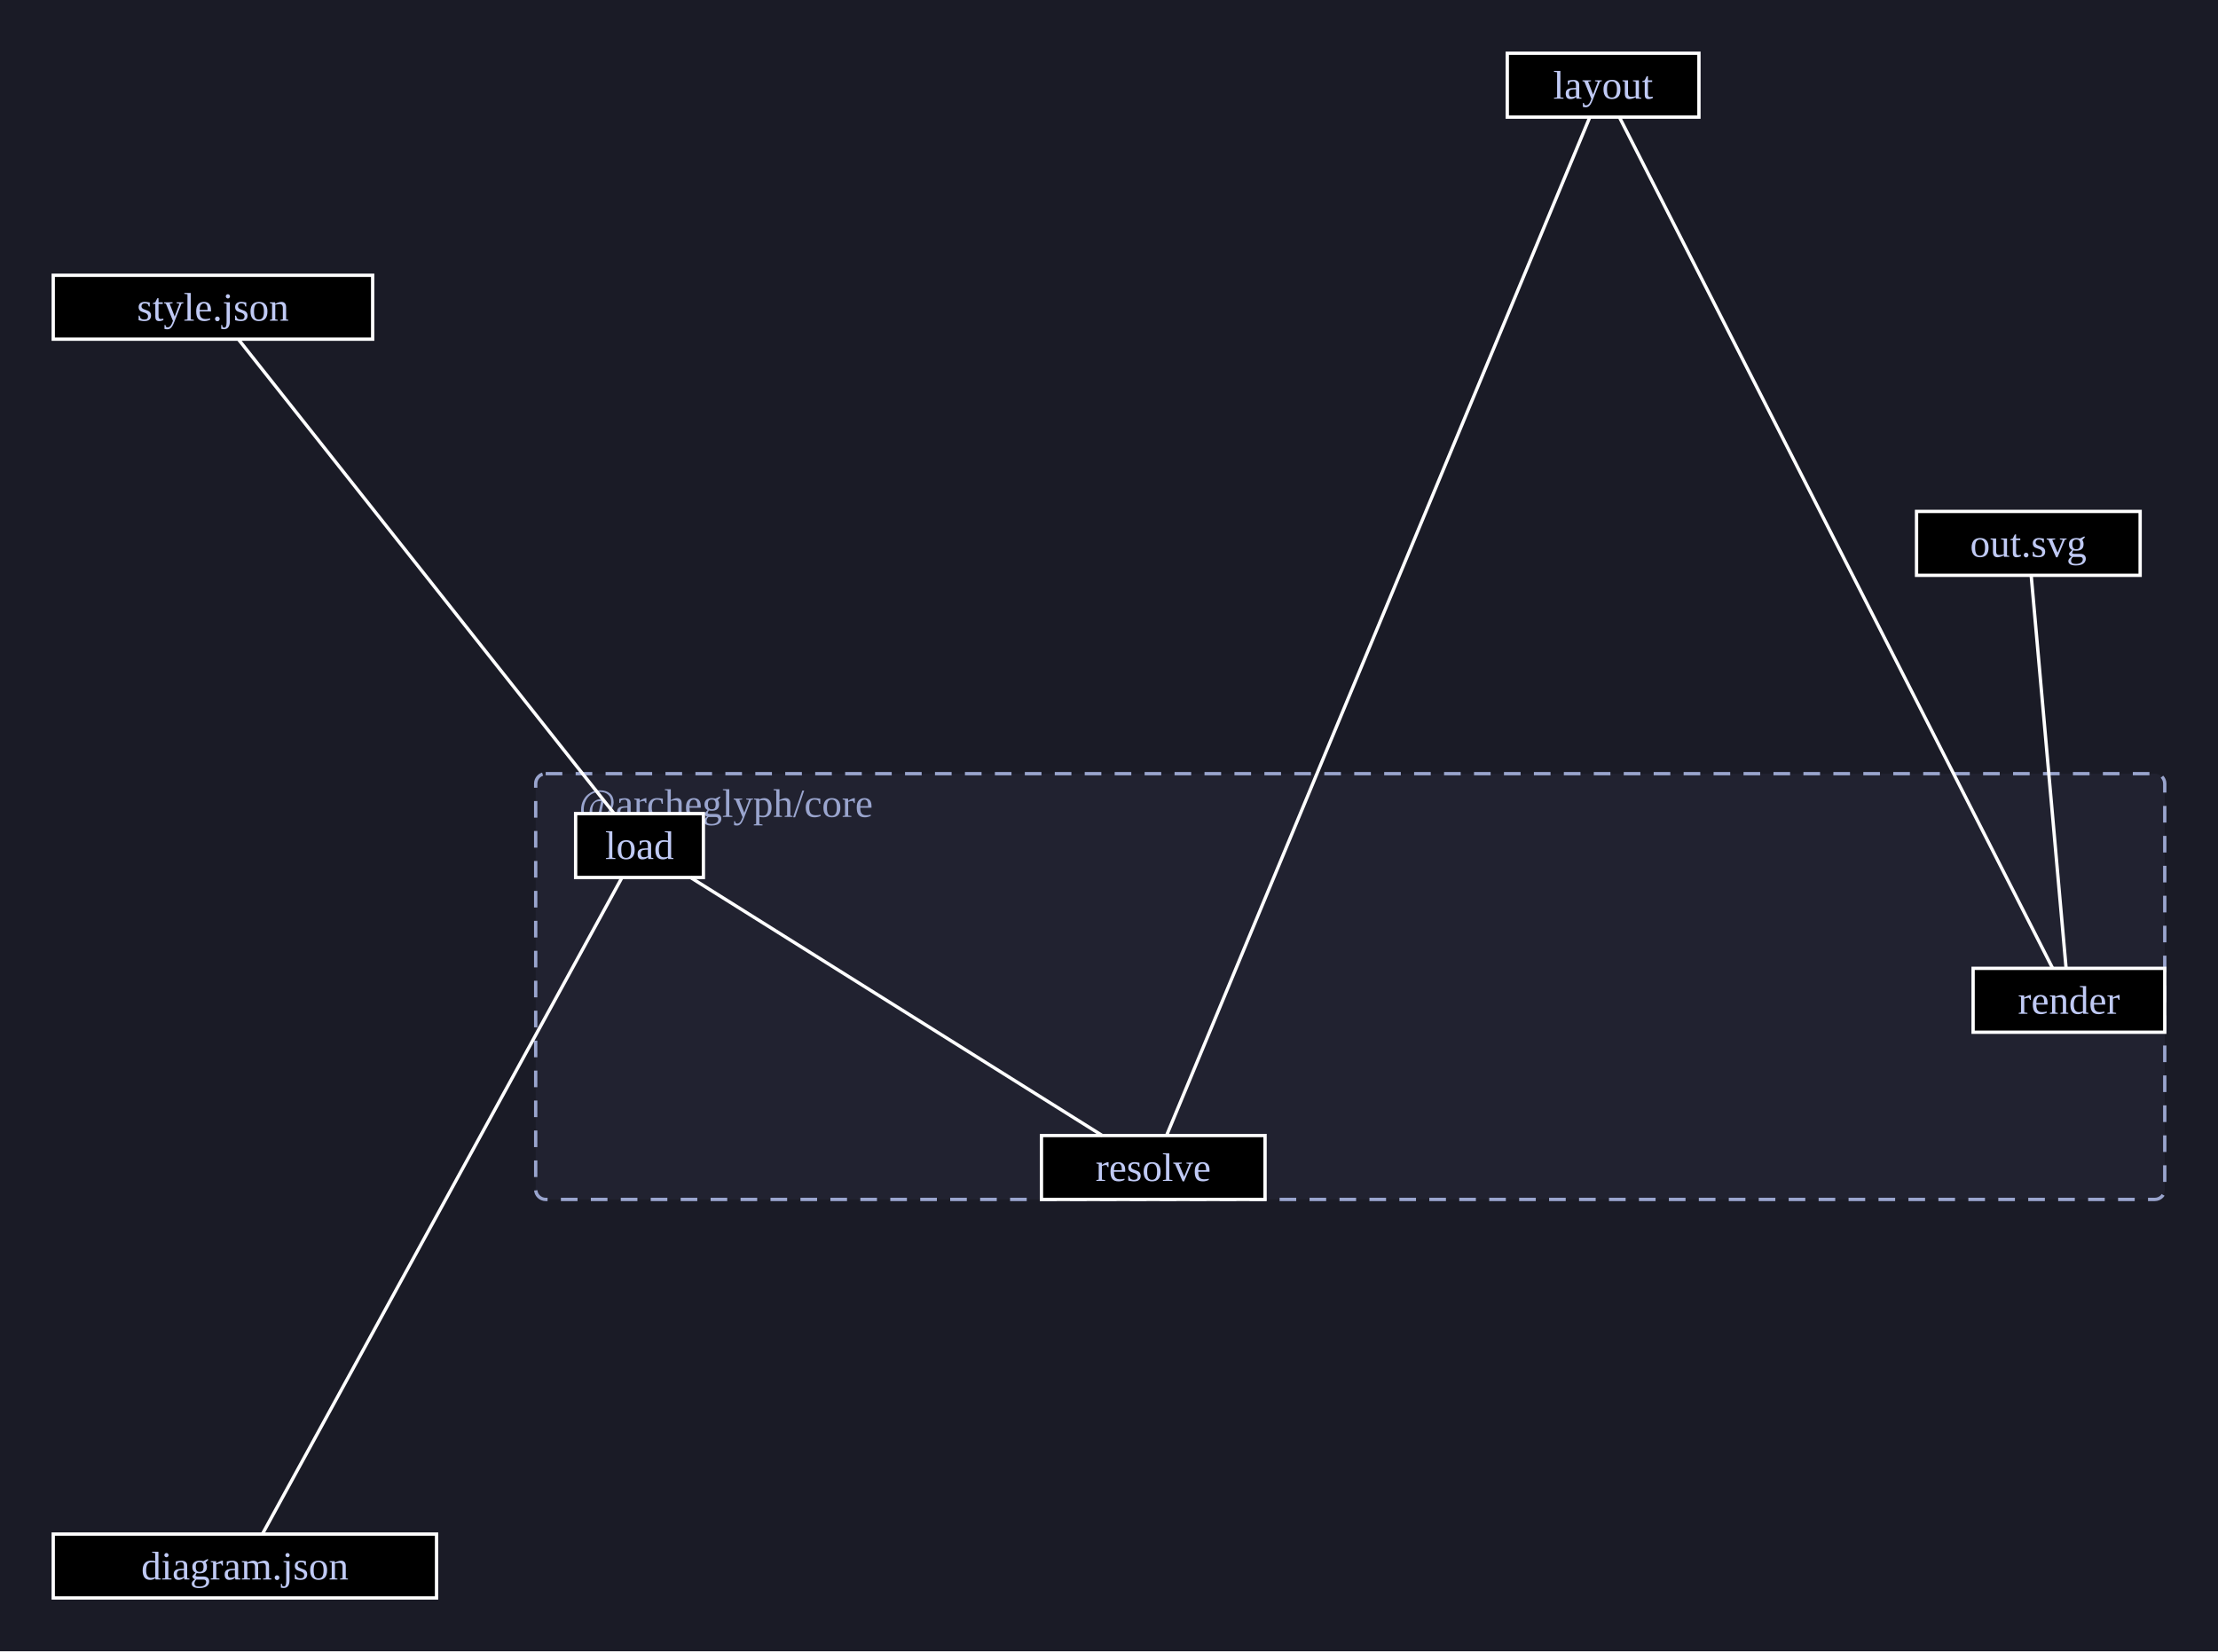
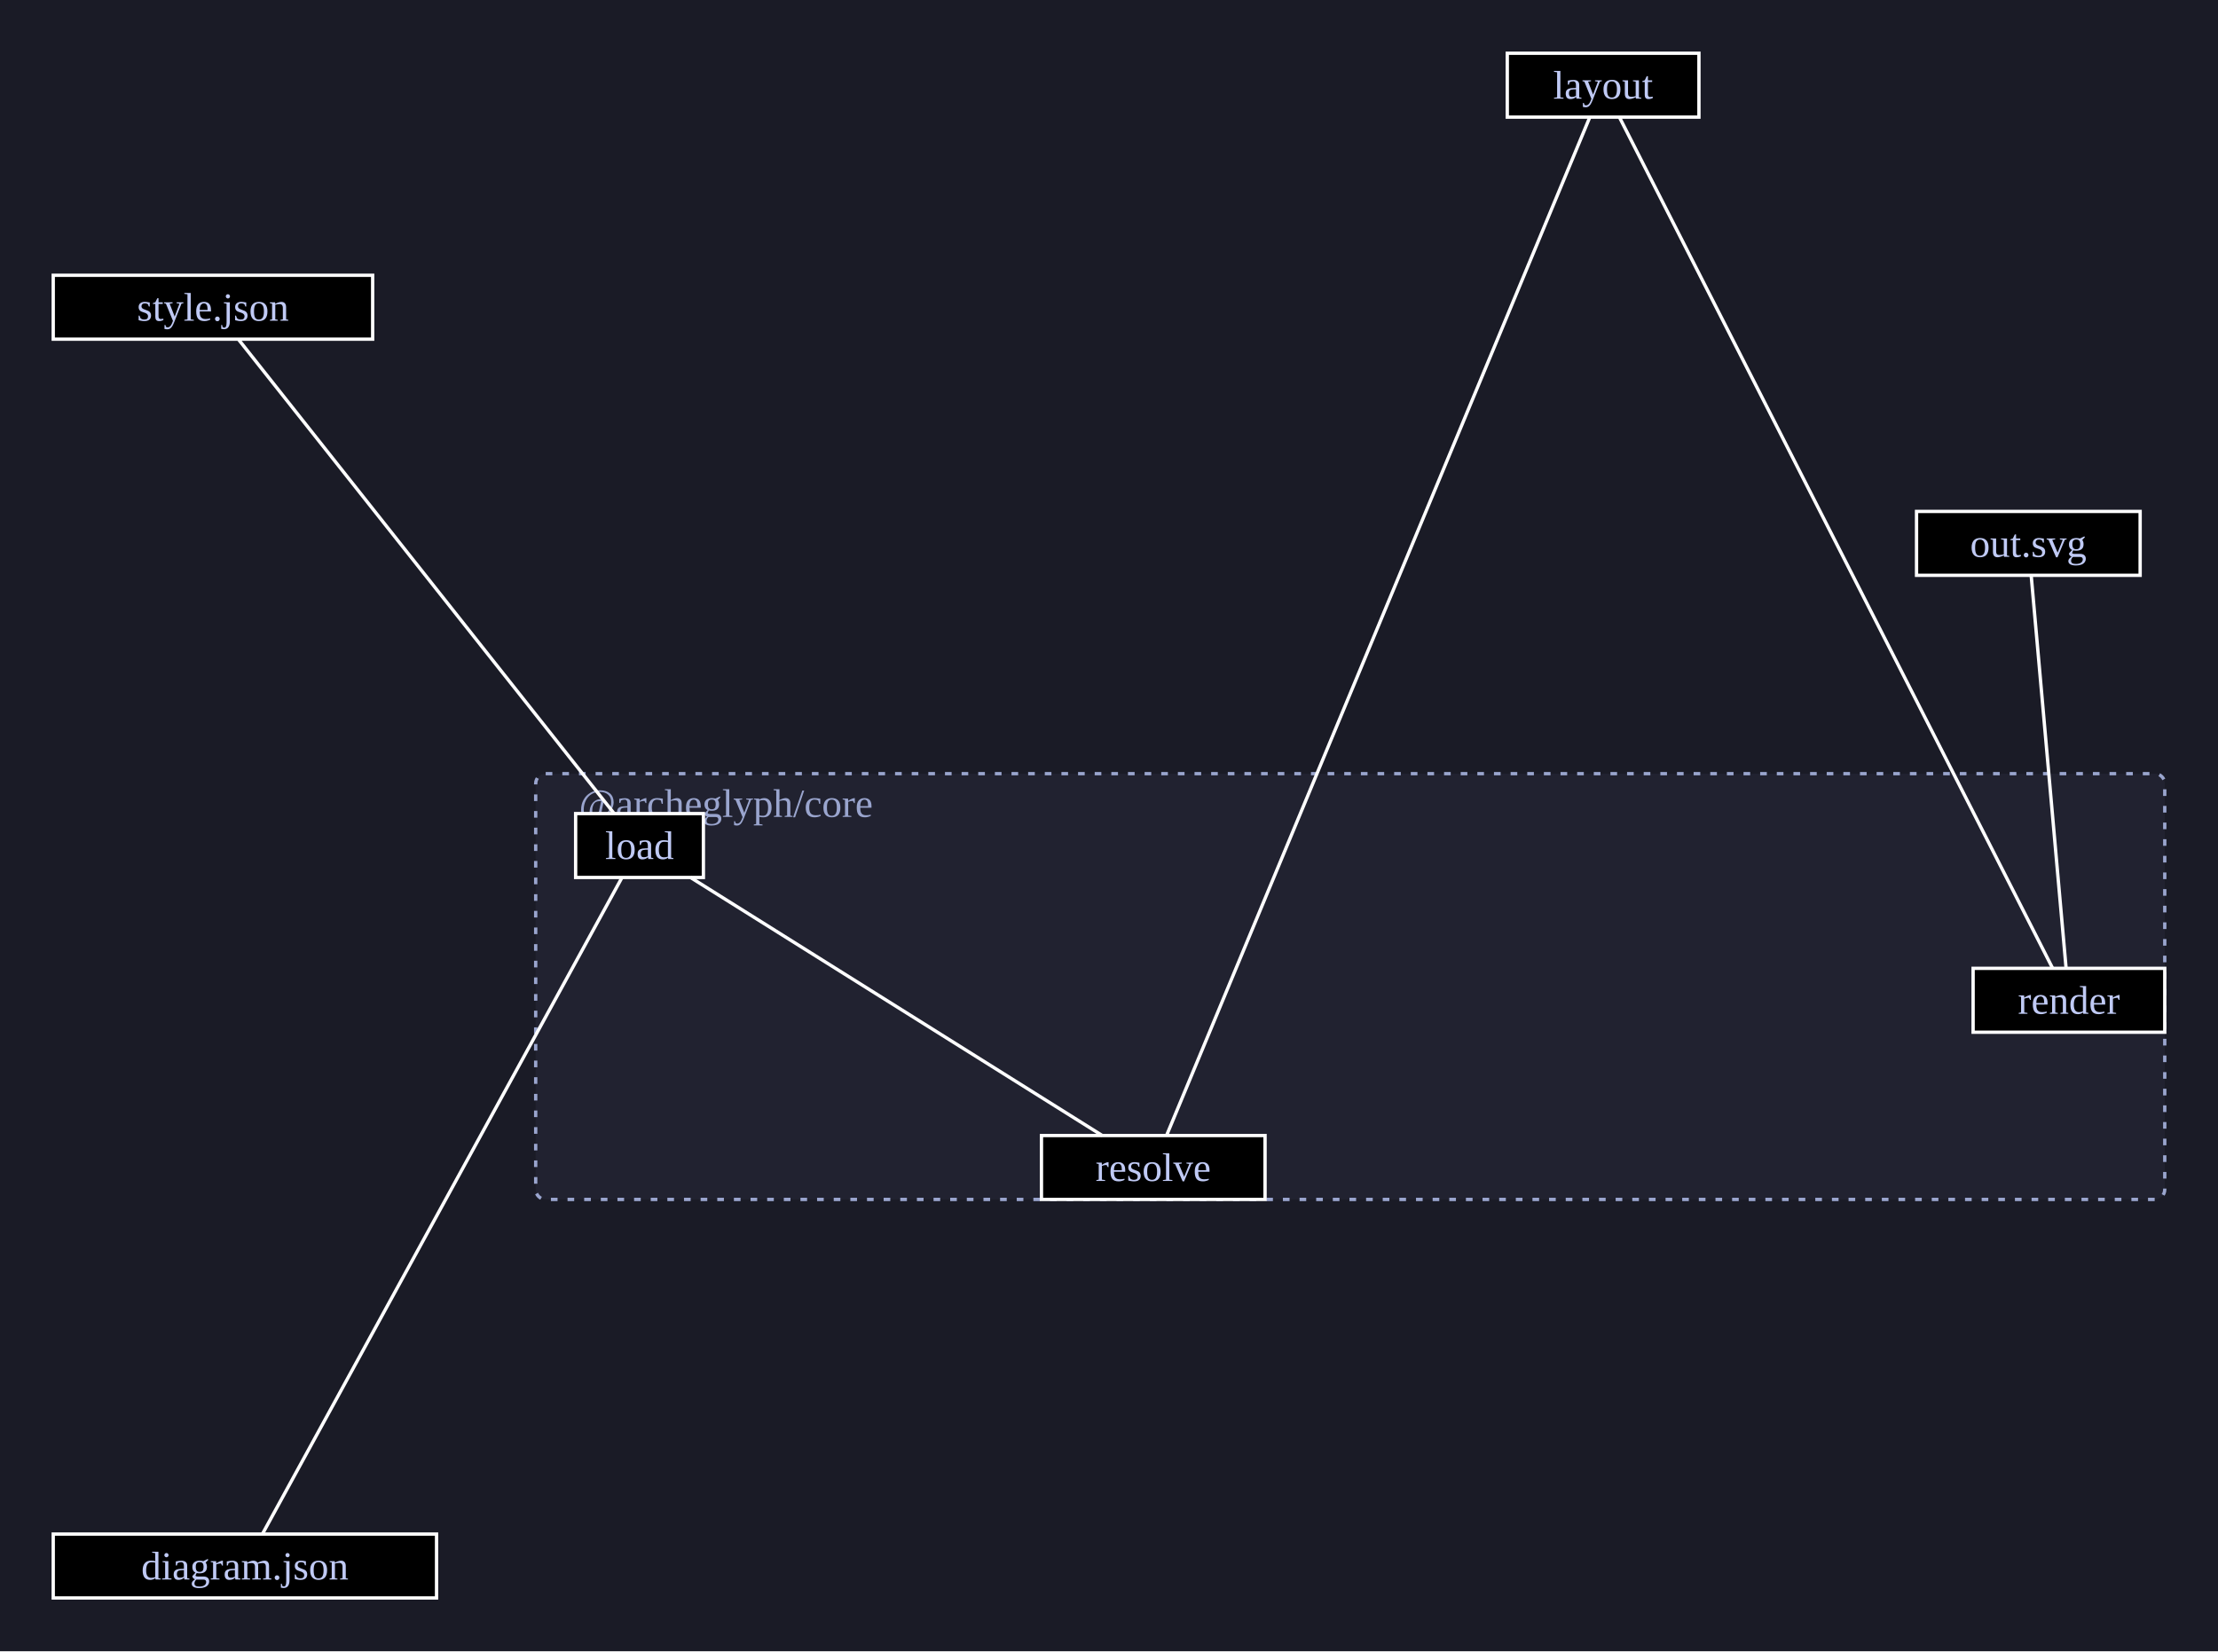
<svg xmlns="http://www.w3.org/2000/svg" viewBox="-4.00 -179.18 666.60 496.24" width="666.60" height="496.24">
  <rect x="-4.00" y="-179.18" width="666.60" height="496.24" fill="#1a1b26" />
  <g id="group-core" data-element-id="core" data-kind="group">
-     <rect x="157.00" y="53.33" width="489.60" height="127.96" rx="3.00" fill="#9aa5ce" fill-opacity="0.06" stroke="#9aa5ce" stroke-width="1.00" stroke-dasharray="5,4" />
+     <rect x="157.00" y="53.33" width="489.60" height="127.96" rx="3.00" fill="#9aa5ce" fill-opacity="0.06" stroke="#9aa5ce" stroke-width="1.00" stroke-dasharray="2,3" />
    <text x="170.00" y="66.33" text-anchor="start" fill="#9aa5ce">
      <tspan x="170.00" dy="0">@archeglyph/core</tspan>
    </text>
  </g>
  <g id="node-diagram" data-element-id="diagram" data-kind="node">
    <rect x="12.00" y="281.86" width="115.20" height="19.20" rx="0.00" fill="#000000" stroke="#FFFFFF" />
    <text x="69.60" y="291.46" text-anchor="middle" dominant-baseline="central" fill="#c0caf5">
      <tspan x="69.60" dy="0">diagram.json</tspan>
    </text>
  </g>
  <g id="node-layout" data-element-id="layout" data-kind="node">
    <rect x="449.00" y="-163.18" width="57.60" height="19.20" rx="0.00" fill="#000000" stroke="#FFFFFF" />
    <text x="477.80" y="-153.58" text-anchor="middle" dominant-baseline="central" fill="#c0caf5">
      <tspan x="477.80" dy="0">layout</tspan>
    </text>
  </g>
  <g id="node-load" data-element-id="load" data-kind="node">
    <rect x="169.00" y="65.33" width="38.40" height="19.20" rx="0.00" fill="#000000" stroke="#FFFFFF" />
    <text x="188.20" y="74.93" text-anchor="middle" dominant-baseline="central" fill="#c0caf5">
      <tspan x="188.20" dy="0">load</tspan>
    </text>
  </g>
  <g id="node-render" data-element-id="render" data-kind="node">
    <rect x="589.00" y="111.84" width="57.60" height="19.20" rx="0.00" fill="#000000" stroke="#FFFFFF" />
    <text x="617.80" y="121.44" text-anchor="middle" dominant-baseline="central" fill="#c0caf5">
      <tspan x="617.80" dy="0">render</tspan>
    </text>
  </g>
  <g id="node-resolve" data-element-id="resolve" data-kind="node">
    <rect x="309.00" y="162.09" width="67.20" height="19.20" rx="0.00" fill="#000000" stroke="#FFFFFF" />
    <text x="342.60" y="171.69" text-anchor="middle" dominant-baseline="central" fill="#c0caf5">
      <tspan x="342.60" dy="0">resolve</tspan>
    </text>
  </g>
  <g id="node-stylesheet" data-element-id="stylesheet" data-kind="node">
    <rect x="12.00" y="-96.45" width="96.00" height="19.20" rx="0.00" fill="#000000" stroke="#FFFFFF" />
    <text x="60.00" y="-86.85" text-anchor="middle" dominant-baseline="central" fill="#c0caf5">
      <tspan x="60.00" dy="0">style.json</tspan>
    </text>
  </g>
  <g id="node-svg" data-element-id="svg" data-kind="node">
    <rect x="572.00" y="-25.48" width="67.20" height="19.20" rx="0.00" fill="#000000" stroke="#FFFFFF" />
    <text x="605.60" y="-15.88" text-anchor="middle" dominant-baseline="central" fill="#c0caf5">
      <tspan x="605.60" dy="0">out.svg</tspan>
    </text>
  </g>
  <g id="edge-diagram__load" data-element-id="diagram__load" data-kind="edge">
    <path d="M 74.86,281.86 L 182.94,84.53" fill="none" stroke="transparent" stroke-width="12" style="pointer-events: stroke" />
-     <path d="M 74.86,281.86 L 182.94,84.53" fill="none" stroke="#FFFFFF" stroke-width="1" />
+     <path d="M 74.86,281.86 L 182.94,84.53" fill="none" stroke="#FFFFFF" stroke-width="1.00" />
  </g>
  <g id="edge-layout__render" data-element-id="layout__render" data-kind="edge">
    <path d="M 482.69,-143.98 L 612.91,111.84" fill="none" stroke="transparent" stroke-width="12" style="pointer-events: stroke" />
-     <path d="M 482.69,-143.98 L 612.91,111.84" fill="none" stroke="#FFFFFF" stroke-width="1" />
+     <path d="M 482.69,-143.98 L 612.91,111.84" fill="none" stroke="#FFFFFF" stroke-width="1.00" />
  </g>
  <g id="edge-load__resolve" data-element-id="load__resolve" data-kind="edge">
    <path d="M 203.52,84.53 L 327.28,162.09" fill="none" stroke="transparent" stroke-width="12" style="pointer-events: stroke" />
-     <path d="M 203.52,84.53 L 327.28,162.09" fill="none" stroke="#FFFFFF" stroke-width="1" />
+     <path d="M 203.52,84.53 L 327.28,162.09" fill="none" stroke="#FFFFFF" stroke-width="1.00" />
  </g>
  <g id="edge-render__svg" data-element-id="render__svg" data-kind="edge">
    <path d="M 616.95,111.84 L 606.45,-6.28" fill="none" stroke="transparent" stroke-width="12" style="pointer-events: stroke" />
-     <path d="M 616.95,111.84 L 606.45,-6.28" fill="none" stroke="#FFFFFF" stroke-width="1" />
+     <path d="M 616.95,111.84 L 606.45,-6.28" fill="none" stroke="#FFFFFF" stroke-width="1.00" />
  </g>
  <g id="edge-resolve__layout" data-element-id="resolve__layout" data-kind="edge">
    <path d="M 346.59,162.09 L 473.81,-143.98" fill="none" stroke="transparent" stroke-width="12" style="pointer-events: stroke" />
-     <path d="M 346.59,162.09 L 473.81,-143.98" fill="none" stroke="#FFFFFF" stroke-width="1" />
+     <path d="M 346.59,162.09 L 473.81,-143.98" fill="none" stroke="#FFFFFF" stroke-width="1.00" />
  </g>
  <g id="edge-stylesheet__load" data-element-id="stylesheet__load" data-kind="edge">
    <path d="M 67.61,-77.25 L 180.59,65.33" fill="none" stroke="transparent" stroke-width="12" style="pointer-events: stroke" />
-     <path d="M 67.61,-77.25 L 180.59,65.33" fill="none" stroke="#FFFFFF" stroke-width="1" />
+     <path d="M 67.61,-77.25 L 180.59,65.33" fill="none" stroke="#FFFFFF" stroke-width="1.00" />
  </g>
</svg>
